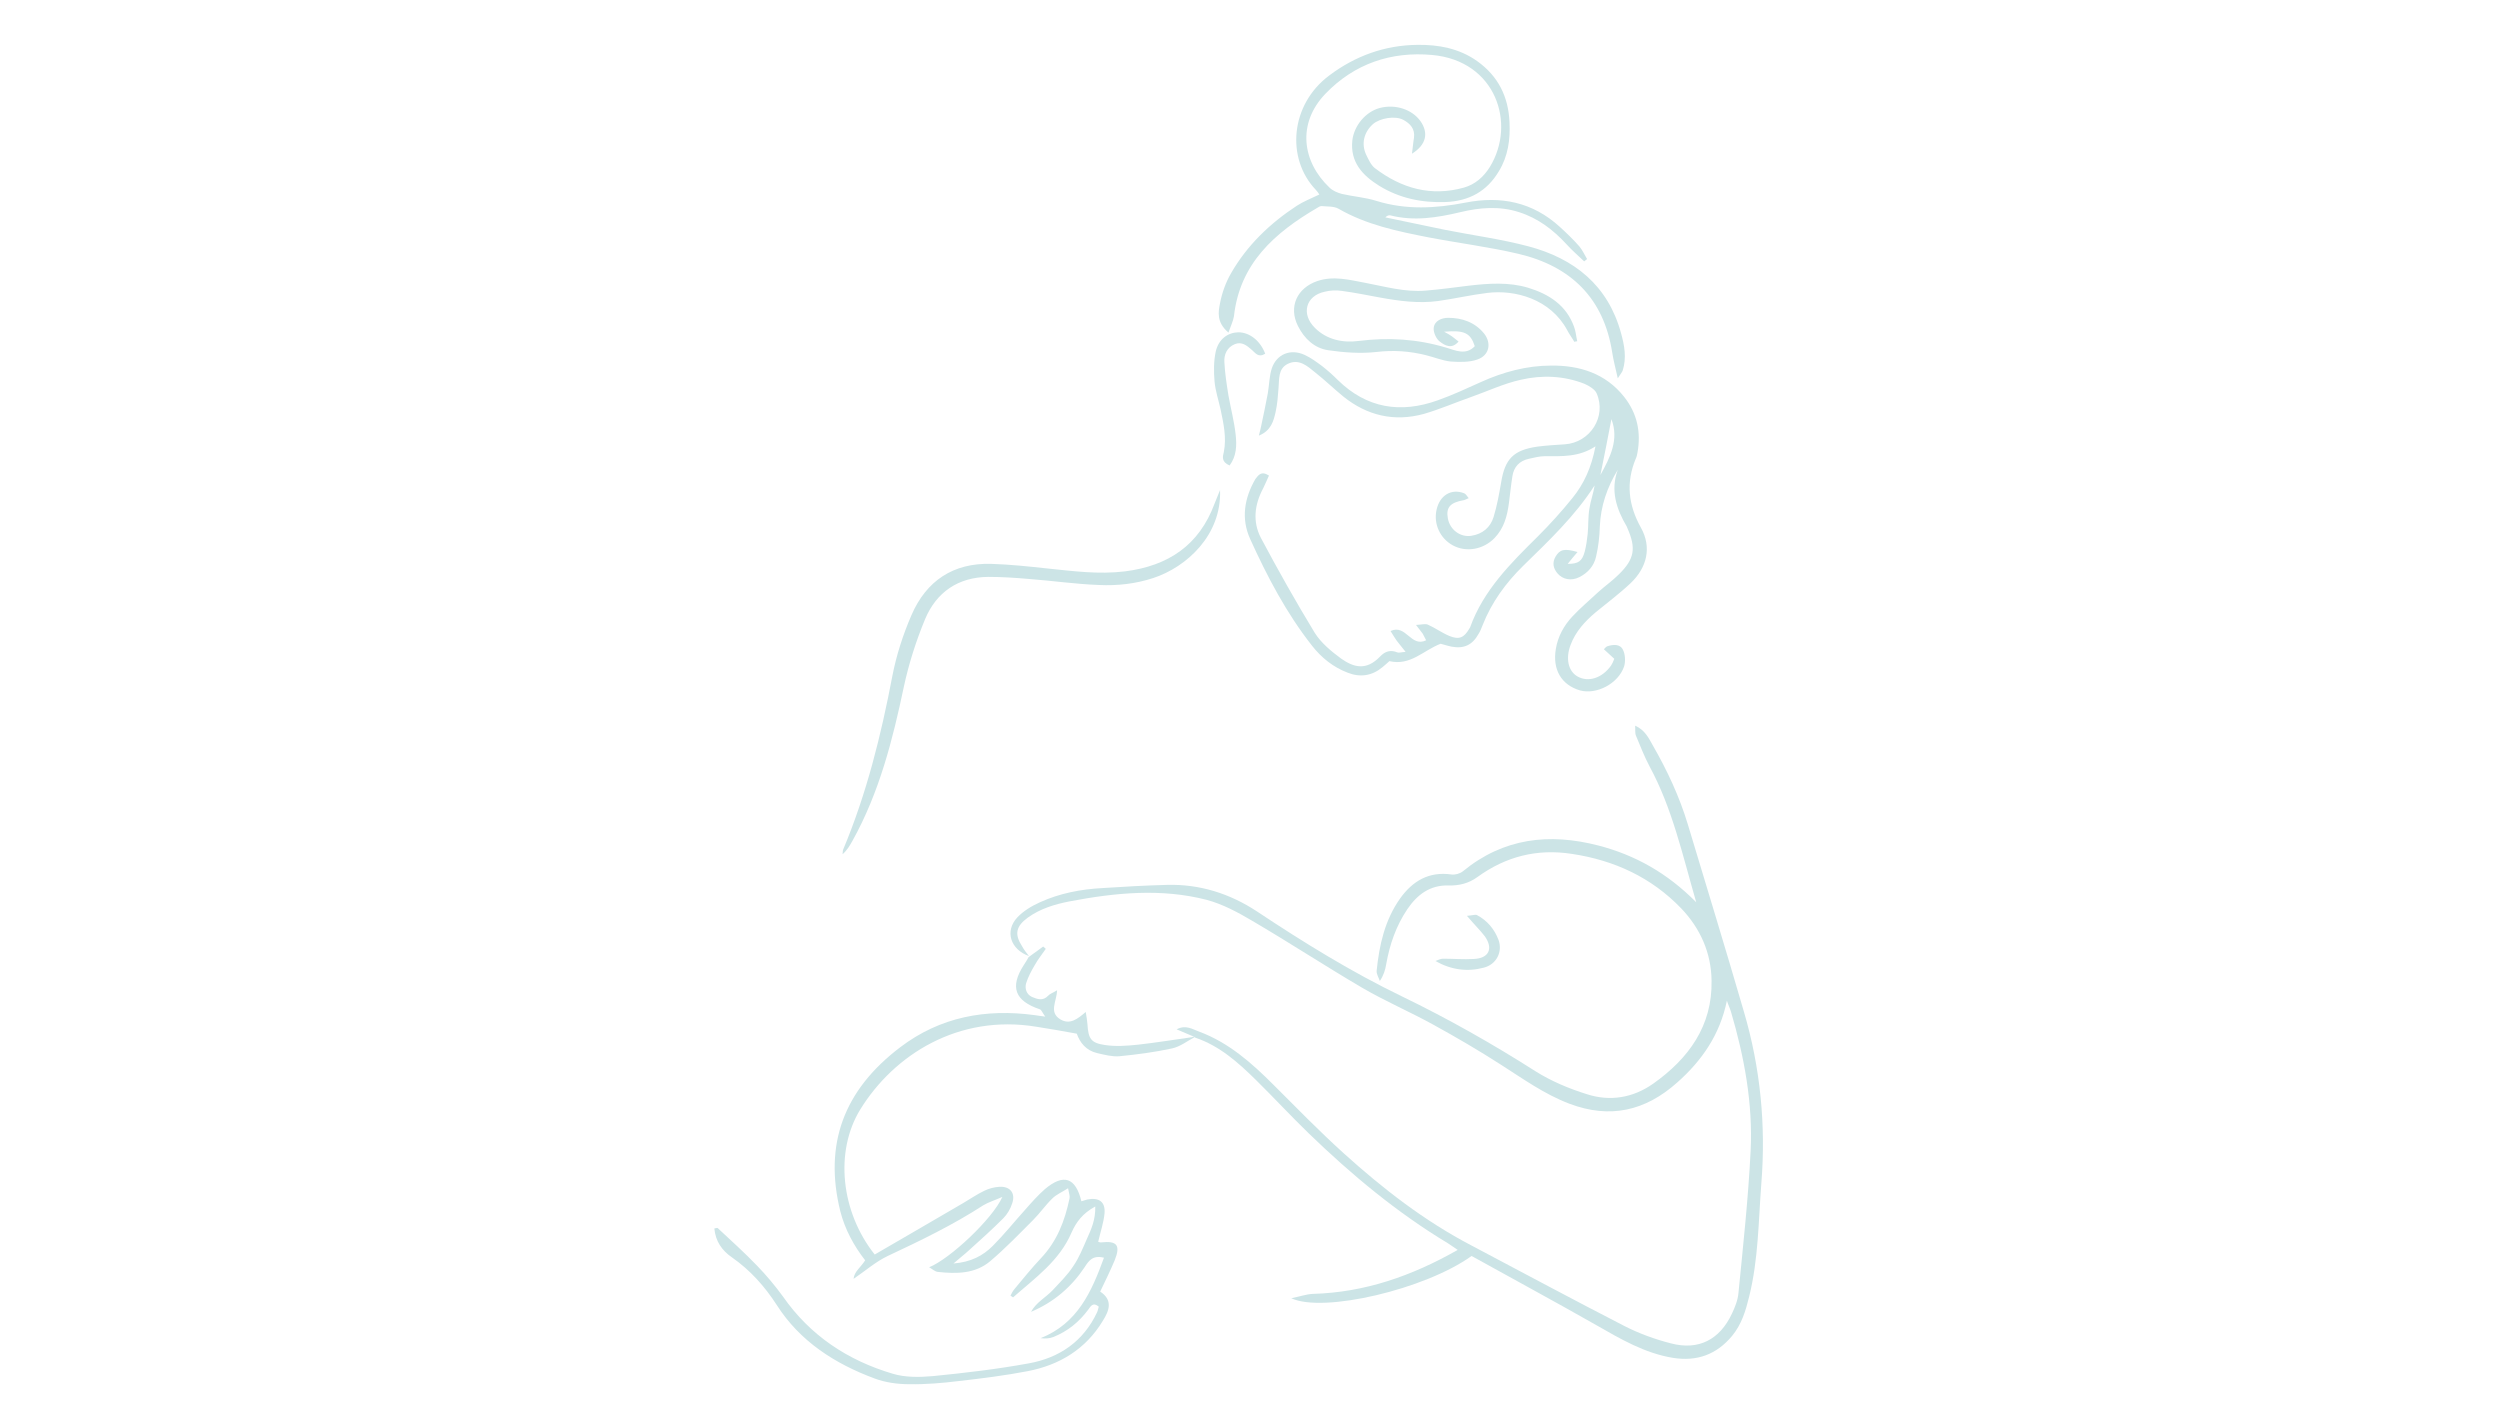
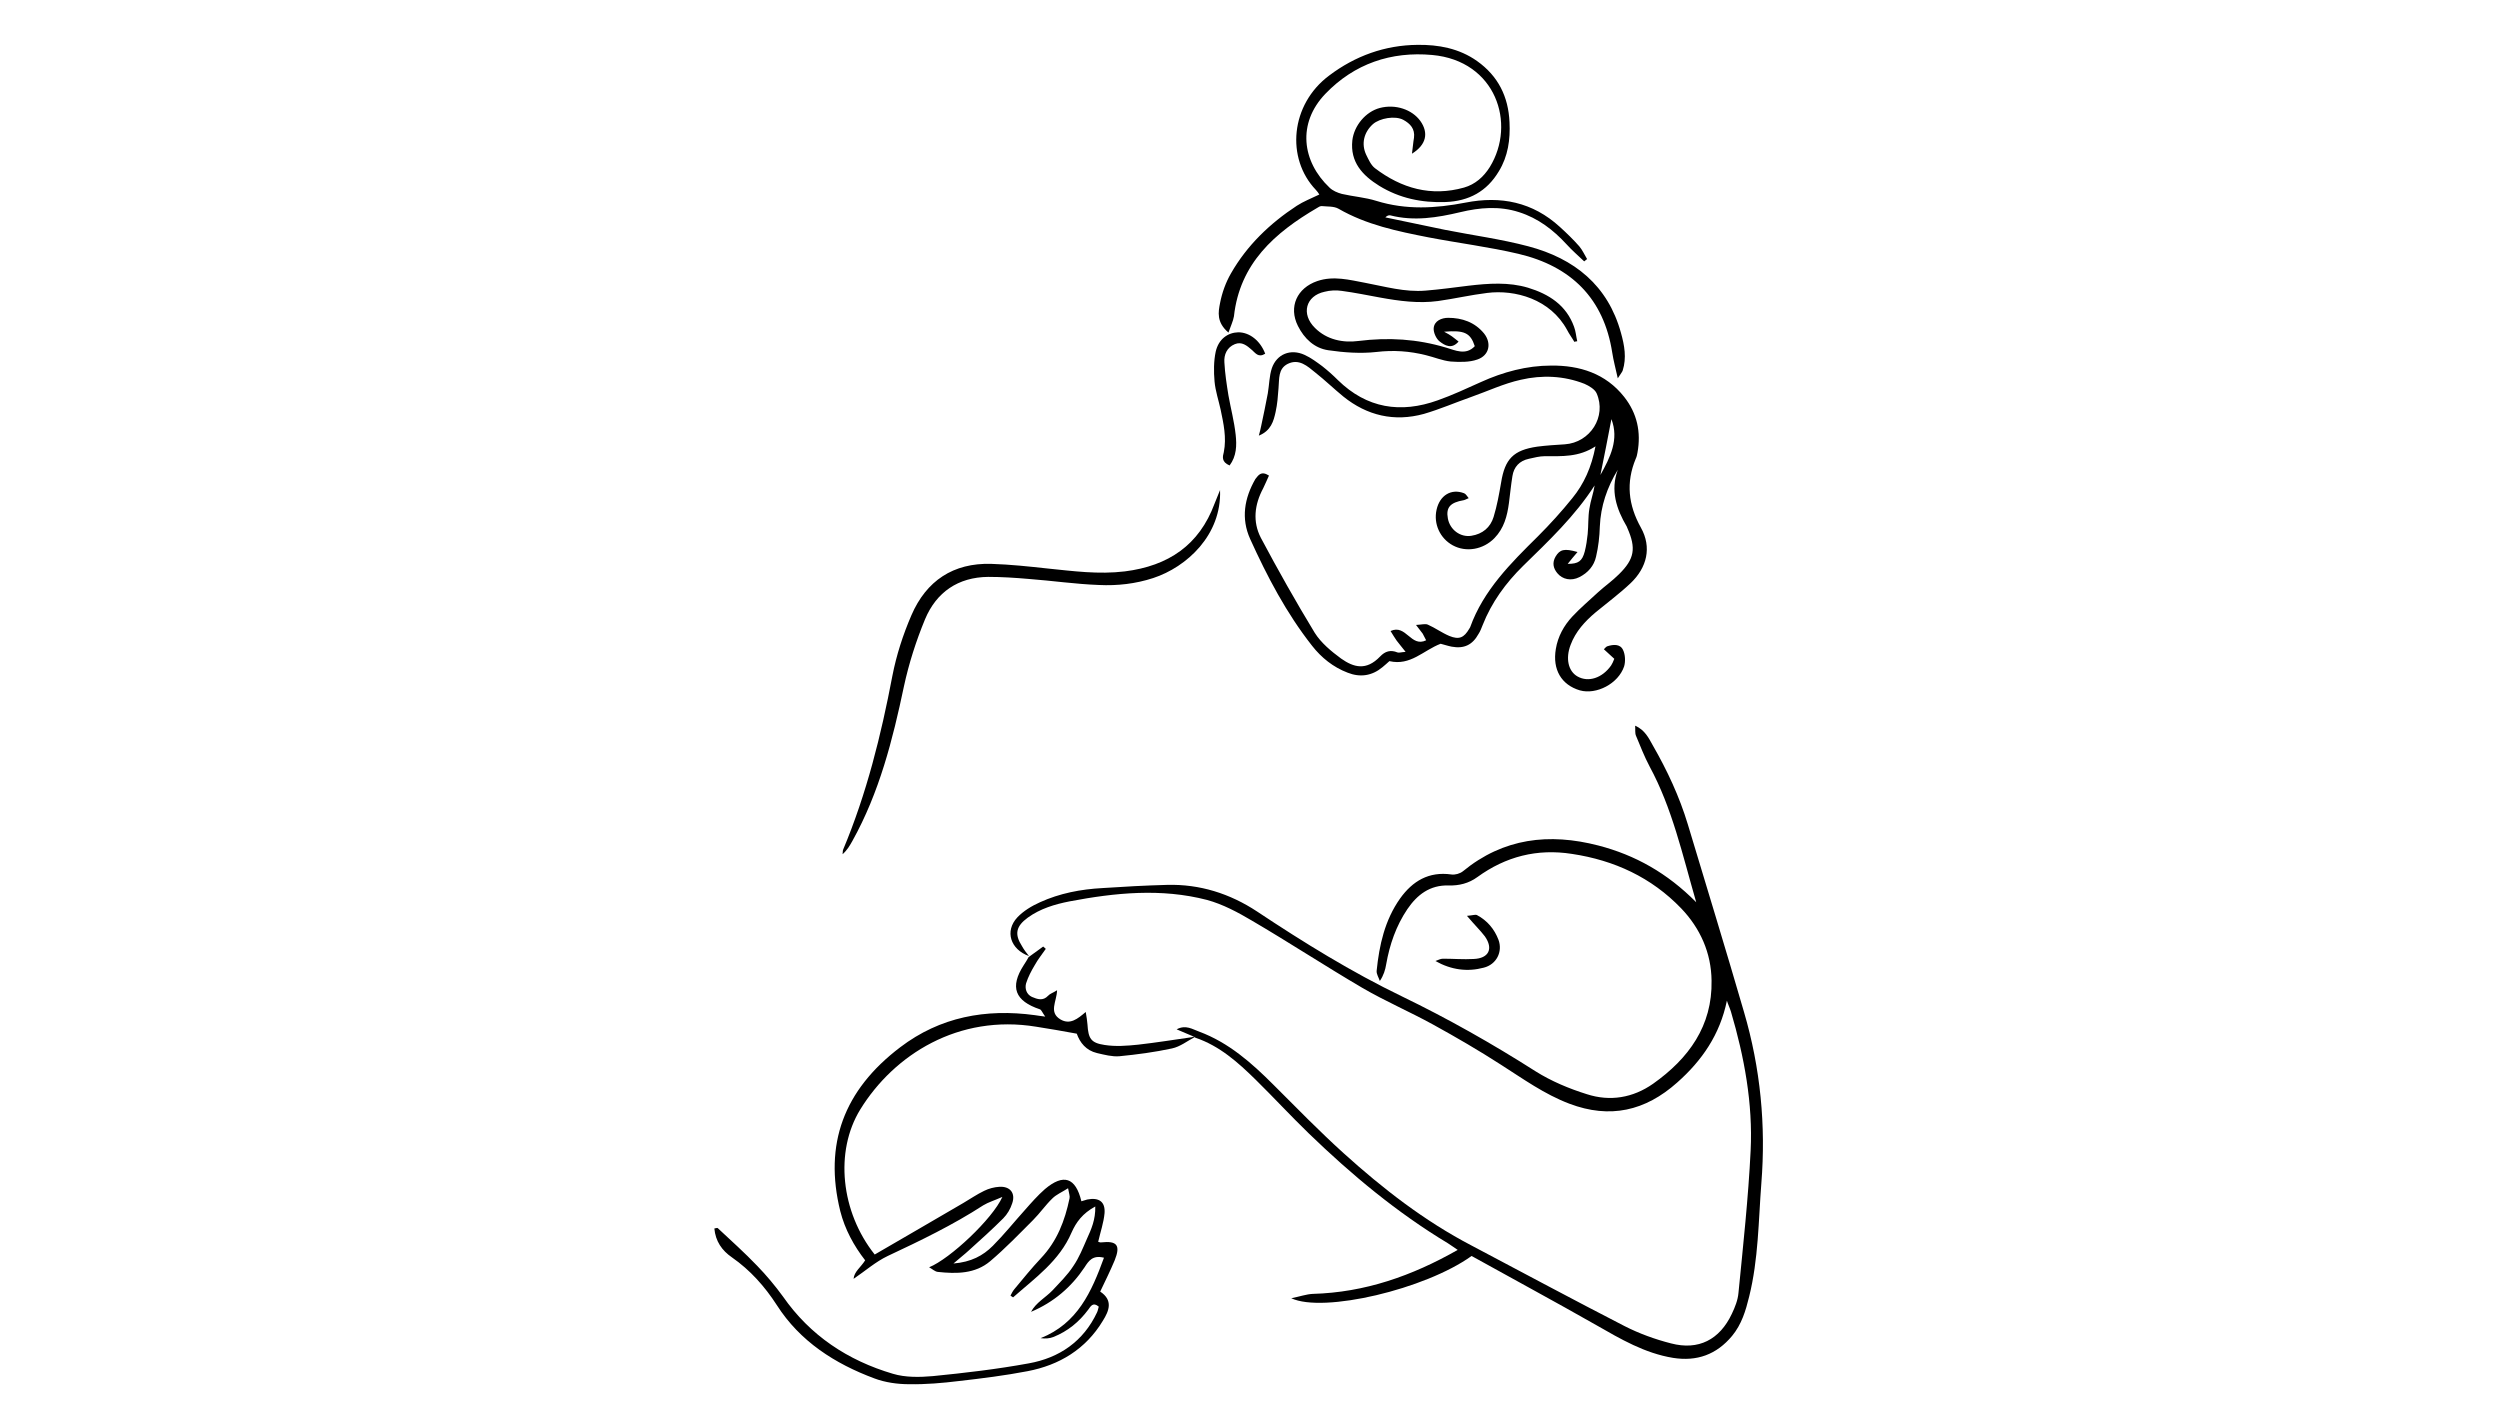
- <svg xmlns="http://www.w3.org/2000/svg" width="1366" zoomAndPan="magnify" viewBox="0 0 1024.5 576" height="768" preserveAspectRatio="xMidYMid meet" version="1.0">
+ <svg xmlns="http://www.w3.org/2000/svg" zoomAndPan="magnify" viewBox="0 0 1024.5 576" preserveAspectRatio="xMidYMid meet" version="1.0">
  <defs>
-     <clipPath id="3c5835b71f">
-       <path d="M 292.742 387 L 490 387 L 490 568 L 292.742 568 Z M 292.742 387 " clip-rule="nonzero" />
+     <clipPath>
+       <path fill="currentColor" d="M 292.742 387 L 490 387 L 490 568 L 292.742 568 Z M 292.742 387 " clip-rule="nonzero" />
    </clipPath>
  </defs>
-   <path fill="#cce4e6" d="M 421.684 391.809 C 414.094 389.078 411.602 381.605 416.938 375.91 C 419.43 373.301 422.75 371.285 426.191 369.742 C 434.258 366.066 442.918 364.406 451.812 363.93 C 460.594 363.336 469.488 362.863 478.266 362.625 C 491.672 362.27 504.008 366.184 515.16 373.539 C 534.258 386.23 553.828 398.332 574.469 408.297 C 593.332 417.43 611.598 427.75 629.273 439.02 C 635.68 443.051 643.035 446.137 650.27 448.391 C 659.762 451.473 669.133 449.934 677.434 444.121 C 692.027 433.801 701.754 420.395 701.398 401.891 C 701.277 390.504 696.77 380.418 688.941 372.234 C 676.723 359.543 661.539 352.543 644.223 349.934 C 629.867 347.68 617.055 351 605.43 359.422 C 601.871 362.031 597.84 362.98 593.688 362.863 C 585.977 362.625 580.758 366.66 576.723 372.59 C 572.098 379.469 569.488 387.062 568.066 395.129 C 567.707 397.383 566.996 399.754 565.457 402.008 C 564.98 400.586 564.031 399.16 564.148 397.855 C 565.219 387.301 567.473 377.098 573.758 368.199 C 578.859 361.082 585.504 357.051 594.754 358.355 C 596.297 358.594 598.312 358 599.5 357.051 C 616.105 343.41 634.852 341.273 655.016 346.492 C 670.082 350.406 683.246 357.762 695.109 369.742 C 689.418 350.051 685.266 331.191 676.012 314.109 C 673.875 310.074 672.215 305.805 670.438 301.535 C 669.961 300.469 670.199 299.043 670.082 297.383 C 674.113 299.164 675.656 302.484 677.316 305.449 C 683.246 315.77 688.23 326.445 691.672 337.832 C 699.379 363.457 707.211 388.961 714.684 414.699 C 721.445 437.715 723.699 461.203 721.801 484.926 C 720.613 500.348 720.613 516.004 716.816 531.309 C 715.395 537.121 713.734 542.695 709.82 547.441 C 703.414 555.152 695.348 557.996 685.621 556.457 C 673.996 554.559 664.148 548.746 654.184 543.051 C 637.102 533.324 619.902 524.07 603.059 514.699 C 584.078 528.344 542.324 538.188 529.156 532.02 C 532.715 531.309 535.324 530.359 537.934 530.238 C 559.285 529.648 578.621 522.887 597.363 512.211 C 595.941 511.262 594.637 510.312 593.332 509.48 C 572.453 496.906 553.828 481.367 536.391 464.523 C 528.918 457.285 521.922 449.695 514.566 442.461 C 507.328 435.34 499.738 428.582 489.891 425.258 C 489.656 425.141 489.418 424.902 489.18 424.785 C 487.047 423.836 484.793 423.004 482.184 421.82 C 485.977 419.801 488.707 421.82 491.434 422.766 C 503.535 427.273 512.906 435.578 521.801 444.477 C 531.293 453.965 540.664 463.574 550.629 472.59 C 566.641 487.062 583.723 500.348 603.059 510.43 C 623.938 521.461 644.695 532.613 665.691 543.406 C 671.742 546.492 678.266 548.863 684.789 550.523 C 696.059 553.488 704.719 548.984 709.699 538.426 C 711.004 535.695 712.191 532.73 712.43 529.766 C 714.328 510.43 716.461 490.977 717.41 471.523 C 718.359 452.188 714.801 433.086 709.344 414.582 C 708.871 413.039 708.16 411.617 707.684 410.074 C 704.836 423.953 697.484 434.629 687.281 443.645 C 674.234 455.27 659.762 458.59 643.152 452.305 C 632.832 448.391 624.172 442.102 615.039 436.289 C 606.023 430.477 596.652 425.02 587.164 419.801 C 577.672 414.582 567.707 410.312 558.336 404.855 C 543.152 395.957 528.324 386.23 513.141 377.336 C 507.328 373.895 501.16 370.574 494.637 368.793 C 475.895 363.93 457.035 365.828 438.293 369.387 C 432.242 370.574 426.309 372.352 421.211 376.031 C 416.348 379.59 415.633 382.793 418.836 387.773 C 419.547 389.078 420.617 390.504 421.684 391.809 Z M 421.684 391.809 " fill-opacity="1" fill-rule="nonzero" />
-   <path fill="#cce4e6" d="M 520.023 194.891 C 519.191 196.672 518.48 198.453 517.648 200.113 C 514.09 206.754 513.262 213.754 516.699 220.398 C 523.699 233.562 531.055 246.613 538.766 259.305 C 541.375 263.457 545.527 266.898 549.559 269.863 C 554.777 273.539 559.879 274.965 565.574 269.031 C 567.59 266.898 569.844 266.184 572.691 267.371 C 573.285 267.609 574.234 267.254 576.012 267.133 C 574.469 265.117 573.285 263.812 572.336 262.508 C 571.504 261.32 570.793 260.137 569.844 258.594 C 576.25 255.629 578.148 265.473 584.434 262.391 C 583.84 261.32 583.484 260.492 583.012 259.66 C 582.418 258.832 581.707 258 580.281 256.102 C 582.656 255.984 584.078 255.508 585.145 255.984 C 588.113 257.289 590.84 259.305 593.926 260.609 C 597.957 262.27 599.973 261.32 602.109 257.645 C 602.227 257.406 602.348 257.289 602.465 257.051 C 607.922 241.867 619.074 230.836 630.223 219.805 C 635.207 214.82 639.949 209.602 644.34 204.145 C 649.086 198.332 652.168 191.57 653.828 182.91 C 646.949 187.418 640.07 186.945 633.07 186.945 C 630.934 186.945 628.68 187.539 626.547 188.012 C 622.633 188.844 620.379 191.332 619.785 195.129 C 619.191 198.809 618.836 202.484 618.359 206.16 C 617.648 211.5 616.344 216.48 612.43 220.516 C 607.805 225.262 600.805 226.445 595.348 223.48 C 590.129 220.633 587.398 214.703 588.703 208.891 C 590.012 202.957 594.754 200.113 599.973 202.129 C 600.688 202.367 601.16 203.316 601.871 204.145 C 600.922 204.5 600.449 204.855 599.855 204.977 C 594.281 205.926 592.5 207.941 593.332 212.449 C 594.16 217.074 598.434 220.277 602.941 219.566 C 607.566 218.855 610.77 216.125 612.074 211.855 C 613.496 207.23 614.328 202.484 615.156 197.738 C 616.699 188.133 620.141 184.453 629.984 183.031 C 633.664 182.555 637.461 182.32 641.254 182.082 C 651.695 181.371 658.457 170.695 654.305 161.203 C 653.594 159.543 651.219 158.121 649.32 157.289 C 640.898 153.969 631.883 153.613 623.223 155.629 C 616.227 157.172 609.465 160.375 602.703 162.746 C 596.297 165 590.012 167.727 583.484 169.625 C 571.387 172.949 560.234 170.336 550.508 162.508 C 546.594 159.305 542.918 155.746 539.004 152.664 C 535.801 150.055 532.359 146.852 527.734 149.105 C 523.699 151.121 524.293 155.273 523.938 159.07 C 523.699 162.391 523.461 165.594 522.75 168.797 C 521.922 172.59 520.852 176.508 515.871 178.523 C 516.344 176.863 516.582 175.676 516.82 174.609 C 517.77 170.102 518.719 165.711 519.547 161.203 C 520.141 157.762 520.141 154.086 521.207 150.883 C 523.227 145.07 528.918 142.816 534.613 145.426 C 537.223 146.613 539.594 148.391 541.848 150.055 C 544.102 151.832 546.238 153.73 548.254 155.746 C 560.117 167.371 573.996 169.508 589.18 164.051 C 595.23 161.914 601.043 159.188 606.855 156.578 C 615.988 152.426 625.715 149.816 635.68 149.816 C 647.305 149.695 657.98 153.02 665.574 162.629 C 670.91 169.387 672.57 177.098 671.031 185.52 C 670.91 186.352 670.672 187.301 670.316 188.012 C 666.285 197.738 667.234 206.875 672.453 216.246 C 676.961 224.312 674.945 232.613 668.184 239.02 C 663.676 243.289 658.691 246.969 653.949 250.883 C 649.559 254.559 645.645 258.832 643.629 264.285 C 641.492 269.863 642.68 275.082 646.473 277.219 C 650.863 279.707 656.559 277.93 660.234 272.711 C 660.711 271.996 661.066 271.168 661.539 269.98 C 660.117 268.676 658.812 267.488 657.27 266.066 C 657.742 265.594 658.098 265.117 658.574 264.879 C 661.066 264.051 663.91 263.812 665.098 266.305 C 666.047 268.203 666.164 271.047 665.574 273.066 C 663.199 280.184 654.184 284.809 647.422 282.91 C 639.832 280.656 636.152 274.371 637.578 265.949 C 638.406 260.848 640.898 256.34 644.34 252.66 C 647.66 249.102 651.34 246.02 654.898 242.699 C 657.625 240.207 660.711 238.07 663.438 235.344 C 669.844 229.055 670.555 224.668 666.879 216.363 C 666.758 216.125 666.758 216.008 666.641 215.77 C 662.371 208.535 659.879 200.941 662.965 192.52 C 658.574 199.758 655.965 207.348 655.609 215.77 C 655.488 219.922 655.016 224.074 654.066 228.105 C 653.234 231.902 650.746 234.75 647.188 236.527 C 643.863 238.191 640.305 237.477 638.172 234.867 C 636.512 232.852 636.035 230.598 637.461 228.105 C 639.238 225.141 641.02 224.668 646.473 226.211 C 645.051 227.871 643.746 229.41 642.441 231.074 C 646.832 231.074 648.371 230.004 649.441 225.973 C 650.031 223.598 650.391 221.227 650.625 218.855 C 650.98 215.414 650.746 211.855 651.34 208.414 C 651.812 205.211 653 202.129 653.473 198.926 C 645.406 211.5 634.73 221.582 624.172 231.902 C 617.055 238.902 611.242 246.848 607.566 256.219 C 607.09 257.406 606.617 258.711 605.906 259.781 C 603.414 264.285 599.973 265.949 594.875 265 C 593.094 264.645 591.434 264.051 590.367 263.812 C 583.25 266.539 578.027 272.945 569.371 270.93 C 568.539 271.641 567.59 272.59 566.523 273.422 C 562.254 276.98 557.387 277.691 552.289 275.676 C 546.355 273.422 541.492 269.508 537.695 264.645 C 527.141 251.238 519.312 236.293 512.312 220.871 C 508.516 212.449 509.938 204.145 514.445 196.316 C 515.633 194.891 516.699 192.758 520.023 194.891 Z M 655.848 194.656 C 659.879 187.418 663.555 180.066 660.352 171.762 C 658.93 179.352 657.387 187.062 655.848 194.656 Z M 655.848 194.656 " fill-opacity="1" fill-rule="nonzero" />
+   <path fill="currentColor" d="M 421.684 391.809 C 414.094 389.078 411.602 381.605 416.938 375.91 C 419.43 373.301 422.75 371.285 426.191 369.742 C 434.258 366.066 442.918 364.406 451.812 363.93 C 460.594 363.336 469.488 362.863 478.266 362.625 C 491.672 362.27 504.008 366.184 515.16 373.539 C 534.258 386.23 553.828 398.332 574.469 408.297 C 593.332 417.43 611.598 427.75 629.273 439.02 C 635.68 443.051 643.035 446.137 650.27 448.391 C 659.762 451.473 669.133 449.934 677.434 444.121 C 692.027 433.801 701.754 420.395 701.398 401.891 C 701.277 390.504 696.77 380.418 688.941 372.234 C 676.723 359.543 661.539 352.543 644.223 349.934 C 629.867 347.68 617.055 351 605.43 359.422 C 601.871 362.031 597.84 362.98 593.688 362.863 C 585.977 362.625 580.758 366.66 576.723 372.59 C 572.098 379.469 569.488 387.062 568.066 395.129 C 567.707 397.383 566.996 399.754 565.457 402.008 C 564.98 400.586 564.031 399.16 564.148 397.855 C 565.219 387.301 567.473 377.098 573.758 368.199 C 578.859 361.082 585.504 357.051 594.754 358.355 C 596.297 358.594 598.312 358 599.5 357.051 C 616.105 343.41 634.852 341.273 655.016 346.492 C 670.082 350.406 683.246 357.762 695.109 369.742 C 689.418 350.051 685.266 331.191 676.012 314.109 C 673.875 310.074 672.215 305.805 670.438 301.535 C 669.961 300.469 670.199 299.043 670.082 297.383 C 674.113 299.164 675.656 302.484 677.316 305.449 C 683.246 315.77 688.23 326.445 691.672 337.832 C 699.379 363.457 707.211 388.961 714.684 414.699 C 721.445 437.715 723.699 461.203 721.801 484.926 C 720.613 500.348 720.613 516.004 716.816 531.309 C 715.395 537.121 713.734 542.695 709.82 547.441 C 703.414 555.152 695.348 557.996 685.621 556.457 C 673.996 554.559 664.148 548.746 654.184 543.051 C 637.102 533.324 619.902 524.07 603.059 514.699 C 584.078 528.344 542.324 538.188 529.156 532.02 C 532.715 531.309 535.324 530.359 537.934 530.238 C 559.285 529.648 578.621 522.887 597.363 512.211 C 595.941 511.262 594.637 510.312 593.332 509.48 C 572.453 496.906 553.828 481.367 536.391 464.523 C 528.918 457.285 521.922 449.695 514.566 442.461 C 507.328 435.34 499.738 428.582 489.891 425.258 C 489.656 425.141 489.418 424.902 489.18 424.785 C 487.047 423.836 484.793 423.004 482.184 421.82 C 485.977 419.801 488.707 421.82 491.434 422.766 C 503.535 427.273 512.906 435.578 521.801 444.477 C 531.293 453.965 540.664 463.574 550.629 472.59 C 566.641 487.062 583.723 500.348 603.059 510.43 C 623.938 521.461 644.695 532.613 665.691 543.406 C 671.742 546.492 678.266 548.863 684.789 550.523 C 696.059 553.488 704.719 548.984 709.699 538.426 C 711.004 535.695 712.191 532.73 712.43 529.766 C 714.328 510.43 716.461 490.977 717.41 471.523 C 718.359 452.188 714.801 433.086 709.344 414.582 C 708.871 413.039 708.16 411.617 707.684 410.074 C 704.836 423.953 697.484 434.629 687.281 443.645 C 674.234 455.27 659.762 458.59 643.152 452.305 C 632.832 448.391 624.172 442.102 615.039 436.289 C 606.023 430.477 596.652 425.02 587.164 419.801 C 577.672 414.582 567.707 410.312 558.336 404.855 C 543.152 395.957 528.324 386.23 513.141 377.336 C 507.328 373.895 501.16 370.574 494.637 368.793 C 475.895 363.93 457.035 365.828 438.293 369.387 C 432.242 370.574 426.309 372.352 421.211 376.031 C 416.348 379.59 415.633 382.793 418.836 387.773 C 419.547 389.078 420.617 390.504 421.684 391.809 Z M 421.684 391.809 " fill-opacity="1" fill-rule="nonzero" />
+   <path fill="currentColor" d="M 520.023 194.891 C 519.191 196.672 518.48 198.453 517.648 200.113 C 514.09 206.754 513.262 213.754 516.699 220.398 C 523.699 233.562 531.055 246.613 538.766 259.305 C 541.375 263.457 545.527 266.898 549.559 269.863 C 554.777 273.539 559.879 274.965 565.574 269.031 C 567.59 266.898 569.844 266.184 572.691 267.371 C 573.285 267.609 574.234 267.254 576.012 267.133 C 574.469 265.117 573.285 263.812 572.336 262.508 C 571.504 261.32 570.793 260.137 569.844 258.594 C 576.25 255.629 578.148 265.473 584.434 262.391 C 583.84 261.32 583.484 260.492 583.012 259.66 C 582.418 258.832 581.707 258 580.281 256.102 C 582.656 255.984 584.078 255.508 585.145 255.984 C 588.113 257.289 590.84 259.305 593.926 260.609 C 597.957 262.27 599.973 261.32 602.109 257.645 C 602.227 257.406 602.348 257.289 602.465 257.051 C 607.922 241.867 619.074 230.836 630.223 219.805 C 635.207 214.82 639.949 209.602 644.34 204.145 C 649.086 198.332 652.168 191.57 653.828 182.91 C 646.949 187.418 640.07 186.945 633.07 186.945 C 630.934 186.945 628.68 187.539 626.547 188.012 C 622.633 188.844 620.379 191.332 619.785 195.129 C 619.191 198.809 618.836 202.484 618.359 206.16 C 617.648 211.5 616.344 216.48 612.43 220.516 C 607.805 225.262 600.805 226.445 595.348 223.48 C 590.129 220.633 587.398 214.703 588.703 208.891 C 590.012 202.957 594.754 200.113 599.973 202.129 C 600.688 202.367 601.16 203.316 601.871 204.145 C 600.922 204.5 600.449 204.855 599.855 204.977 C 594.281 205.926 592.5 207.941 593.332 212.449 C 594.16 217.074 598.434 220.277 602.941 219.566 C 607.566 218.855 610.77 216.125 612.074 211.855 C 613.496 207.23 614.328 202.484 615.156 197.738 C 616.699 188.133 620.141 184.453 629.984 183.031 C 633.664 182.555 637.461 182.32 641.254 182.082 C 651.695 181.371 658.457 170.695 654.305 161.203 C 653.594 159.543 651.219 158.121 649.32 157.289 C 640.898 153.969 631.883 153.613 623.223 155.629 C 616.227 157.172 609.465 160.375 602.703 162.746 C 596.297 165 590.012 167.727 583.484 169.625 C 571.387 172.949 560.234 170.336 550.508 162.508 C 546.594 159.305 542.918 155.746 539.004 152.664 C 535.801 150.055 532.359 146.852 527.734 149.105 C 523.699 151.121 524.293 155.273 523.938 159.07 C 523.699 162.391 523.461 165.594 522.75 168.797 C 521.922 172.59 520.852 176.508 515.871 178.523 C 516.344 176.863 516.582 175.676 516.82 174.609 C 517.77 170.102 518.719 165.711 519.547 161.203 C 520.141 157.762 520.141 154.086 521.207 150.883 C 523.227 145.07 528.918 142.816 534.613 145.426 C 537.223 146.613 539.594 148.391 541.848 150.055 C 544.102 151.832 546.238 153.73 548.254 155.746 C 560.117 167.371 573.996 169.508 589.18 164.051 C 595.23 161.914 601.043 159.188 606.855 156.578 C 615.988 152.426 625.715 149.816 635.68 149.816 C 647.305 149.695 657.98 153.02 665.574 162.629 C 670.91 169.387 672.57 177.098 671.031 185.52 C 670.91 186.352 670.672 187.301 670.316 188.012 C 666.285 197.738 667.234 206.875 672.453 216.246 C 676.961 224.312 674.945 232.613 668.184 239.02 C 663.676 243.289 658.691 246.969 653.949 250.883 C 649.559 254.559 645.645 258.832 643.629 264.285 C 641.492 269.863 642.68 275.082 646.473 277.219 C 650.863 279.707 656.559 277.93 660.234 272.711 C 660.711 271.996 661.066 271.168 661.539 269.98 C 660.117 268.676 658.812 267.488 657.27 266.066 C 657.742 265.594 658.098 265.117 658.574 264.879 C 661.066 264.051 663.91 263.812 665.098 266.305 C 666.047 268.203 666.164 271.047 665.574 273.066 C 663.199 280.184 654.184 284.809 647.422 282.91 C 639.832 280.656 636.152 274.371 637.578 265.949 C 638.406 260.848 640.898 256.34 644.34 252.66 C 647.66 249.102 651.34 246.02 654.898 242.699 C 657.625 240.207 660.711 238.07 663.438 235.344 C 669.844 229.055 670.555 224.668 666.879 216.363 C 666.758 216.125 666.758 216.008 666.641 215.77 C 662.371 208.535 659.879 200.941 662.965 192.52 C 658.574 199.758 655.965 207.348 655.609 215.77 C 655.488 219.922 655.016 224.074 654.066 228.105 C 653.234 231.902 650.746 234.75 647.188 236.527 C 643.863 238.191 640.305 237.477 638.172 234.867 C 636.512 232.852 636.035 230.598 637.461 228.105 C 639.238 225.141 641.02 224.668 646.473 226.211 C 645.051 227.871 643.746 229.41 642.441 231.074 C 646.832 231.074 648.371 230.004 649.441 225.973 C 650.031 223.598 650.391 221.227 650.625 218.855 C 650.98 215.414 650.746 211.855 651.34 208.414 C 651.812 205.211 653 202.129 653.473 198.926 C 645.406 211.5 634.73 221.582 624.172 231.902 C 617.055 238.902 611.242 246.848 607.566 256.219 C 607.09 257.406 606.617 258.711 605.906 259.781 C 603.414 264.285 599.973 265.949 594.875 265 C 593.094 264.645 591.434 264.051 590.367 263.812 C 583.25 266.539 578.027 272.945 569.371 270.93 C 568.539 271.641 567.59 272.59 566.523 273.422 C 562.254 276.98 557.387 277.691 552.289 275.676 C 546.355 273.422 541.492 269.508 537.695 264.645 C 527.141 251.238 519.312 236.293 512.312 220.871 C 508.516 212.449 509.938 204.145 514.445 196.316 C 515.633 194.891 516.699 192.758 520.023 194.891 Z M 655.848 194.656 C 659.879 187.418 663.555 180.066 660.352 171.762 C 658.93 179.352 657.387 187.062 655.848 194.656 Z M 655.848 194.656 " fill-opacity="1" fill-rule="nonzero" />
  <g clip-path="url(#3c5835b71f)">
-     <path fill="#cce4e6" d="M 489.535 425.02 C 486.453 426.684 483.605 428.938 480.285 429.648 C 473.168 431.191 465.93 432.141 458.695 432.852 C 455.73 433.086 452.645 432.258 449.559 431.547 C 445.051 430.477 442.562 427.273 441.258 423.598 C 435.445 422.531 429.988 421.582 424.648 420.75 C 392.859 415.531 366.406 432.141 352.527 454.676 C 341.969 471.879 344.578 496.668 358.457 514.105 C 370.438 507.109 382.656 500.109 394.758 492.992 C 397.602 491.332 400.332 489.434 403.297 488.012 C 405.195 487.062 407.449 486.469 409.586 486.348 C 413.973 486.113 416.227 488.961 414.805 493.109 C 414.094 495.363 412.789 497.617 411.125 499.281 C 406.617 503.785 401.875 508.059 397.129 512.328 C 395.348 513.988 393.453 515.414 390.723 517.785 C 397.961 517.191 402.824 514.582 406.855 510.547 C 411.48 505.922 415.633 500.703 420.023 495.84 C 422.633 492.875 425.242 489.906 428.207 487.297 C 435.801 480.895 440.781 482.434 443.156 492.281 C 443.984 492.043 444.695 491.805 445.527 491.57 C 450.273 490.621 453 492.398 452.645 497.145 C 452.289 501.059 450.984 504.734 450.035 508.887 C 450.273 508.887 450.746 509.242 451.34 509.125 C 457.746 508.414 459.289 510.312 456.797 516.48 C 455.016 520.75 453 524.785 450.863 529.293 C 456.203 532.852 454.543 537.121 451.934 541.273 C 444.934 552.898 434.141 559.422 421.09 561.914 C 411.84 563.691 402.348 564.879 392.977 565.945 C 386.215 566.777 379.336 567.367 372.574 567.25 C 367.828 567.25 362.727 566.539 358.34 564.879 C 342.086 558.828 327.852 549.695 318.363 534.867 C 313.383 527.156 307.449 520.512 299.977 515.293 C 295.824 512.445 293.215 508.652 292.742 503.43 C 293.453 503.312 294.047 503.074 294.164 503.312 C 299.621 508.414 305.195 513.395 310.297 518.734 C 314.094 522.648 317.652 526.918 320.855 531.309 C 332.004 547.32 347.426 557.523 365.93 562.98 C 371.031 564.523 376.965 564.402 382.301 563.93 C 395.469 562.625 408.637 561.082 421.566 558.711 C 434.141 556.457 443.984 549.695 449.559 537.832 C 449.918 537.121 450.035 536.172 450.273 535.461 C 447.898 533.441 446.949 535.34 446 536.645 C 442.207 541.746 437.578 545.543 431.648 547.914 C 430.105 548.508 428.445 548.625 426.43 548.391 C 441.613 542.34 447.305 529.41 452.406 515.414 C 447.781 514.227 446.121 516.719 444.461 519.328 C 439.004 527.512 431.766 533.68 422.516 537.594 C 424.531 533.797 428.445 531.781 431.293 528.816 C 434.258 525.613 437.461 522.531 439.832 518.852 C 442.207 515.414 443.746 511.496 445.41 507.703 C 447.188 503.789 448.969 499.871 448.848 494.414 C 443.629 497.262 441.02 500.82 439.121 505.094 C 434.141 516.719 424.176 523.715 415.16 531.664 C 414.805 531.426 414.449 531.188 414.094 530.953 C 414.566 530.004 415.043 529.055 415.754 528.223 C 419.312 523.953 422.75 519.684 426.547 515.648 C 433.191 508.652 436.395 500.227 438.293 491.094 C 438.527 490.145 438.055 489.078 437.699 486.941 C 435.09 488.602 432.836 489.551 431.293 491.094 C 428.445 493.824 426.191 497.145 423.344 499.992 C 417.652 505.684 411.957 511.617 405.789 516.836 C 399.621 522.055 391.91 522.055 384.316 521.227 C 383.133 521.105 382.062 520.039 380.758 519.328 C 389.301 515.887 406.738 499.516 410.77 490.5 C 407.566 491.926 405.078 492.637 402.941 493.941 C 390.484 502.008 377.199 508.414 363.797 514.699 C 358.812 517.074 354.543 520.867 349.797 524.07 C 350.035 521.105 352.766 519.328 354.543 516.48 C 349.918 510.547 346.238 503.785 344.34 496.312 C 337.582 468.91 345.766 446.73 368.898 429.172 C 385.266 416.719 404.008 413.277 424.055 416.008 C 425.125 416.125 426.074 416.363 428.328 416.598 C 427.141 414.938 426.785 413.871 426.191 413.633 C 415.871 410.195 413.734 404.5 419.547 395.484 C 420.262 394.418 420.973 393.23 421.566 392.164 C 421.566 392.164 421.445 392.281 421.445 392.281 C 423.465 390.859 425.48 389.316 427.496 387.891 C 427.852 388.25 428.207 388.484 428.562 388.84 C 427.023 391.094 425.359 393.113 424.055 395.484 C 422.633 397.855 421.328 400.348 420.496 402.957 C 419.906 405.094 420.617 407.465 422.871 408.531 C 425.125 409.48 427.379 410.312 429.512 408.059 C 430.227 407.227 431.531 406.871 433.191 405.805 C 433.07 410.43 429.633 414.82 434.613 417.785 C 438.527 420.039 441.613 417.547 444.934 414.703 C 445.289 416.836 445.527 418.262 445.645 419.801 C 446 425.613 447.07 427.395 452.645 428.223 C 457.152 428.938 461.777 428.582 466.406 428.105 C 473.758 427.273 481.113 426.09 488.586 425.02 C 489.062 424.664 489.301 424.785 489.535 425.02 Z M 489.535 425.02 " fill-opacity="1" fill-rule="nonzero" />
+     <path fill="currentColor" d="M 489.535 425.02 C 486.453 426.684 483.605 428.938 480.285 429.648 C 473.168 431.191 465.93 432.141 458.695 432.852 C 455.73 433.086 452.645 432.258 449.559 431.547 C 445.051 430.477 442.562 427.273 441.258 423.598 C 435.445 422.531 429.988 421.582 424.648 420.75 C 392.859 415.531 366.406 432.141 352.527 454.676 C 341.969 471.879 344.578 496.668 358.457 514.105 C 370.438 507.109 382.656 500.109 394.758 492.992 C 397.602 491.332 400.332 489.434 403.297 488.012 C 405.195 487.062 407.449 486.469 409.586 486.348 C 413.973 486.113 416.227 488.961 414.805 493.109 C 414.094 495.363 412.789 497.617 411.125 499.281 C 406.617 503.785 401.875 508.059 397.129 512.328 C 395.348 513.988 393.453 515.414 390.723 517.785 C 397.961 517.191 402.824 514.582 406.855 510.547 C 411.48 505.922 415.633 500.703 420.023 495.84 C 422.633 492.875 425.242 489.906 428.207 487.297 C 435.801 480.895 440.781 482.434 443.156 492.281 C 443.984 492.043 444.695 491.805 445.527 491.57 C 450.273 490.621 453 492.398 452.645 497.145 C 452.289 501.059 450.984 504.734 450.035 508.887 C 450.273 508.887 450.746 509.242 451.34 509.125 C 457.746 508.414 459.289 510.312 456.797 516.48 C 455.016 520.75 453 524.785 450.863 529.293 C 456.203 532.852 454.543 537.121 451.934 541.273 C 444.934 552.898 434.141 559.422 421.09 561.914 C 411.84 563.691 402.348 564.879 392.977 565.945 C 386.215 566.777 379.336 567.367 372.574 567.25 C 367.828 567.25 362.727 566.539 358.34 564.879 C 342.086 558.828 327.852 549.695 318.363 534.867 C 313.383 527.156 307.449 520.512 299.977 515.293 C 295.824 512.445 293.215 508.652 292.742 503.43 C 293.453 503.312 294.047 503.074 294.164 503.312 C 299.621 508.414 305.195 513.395 310.297 518.734 C 314.094 522.648 317.652 526.918 320.855 531.309 C 332.004 547.32 347.426 557.523 365.93 562.98 C 371.031 564.523 376.965 564.402 382.301 563.93 C 395.469 562.625 408.637 561.082 421.566 558.711 C 434.141 556.457 443.984 549.695 449.559 537.832 C 449.918 537.121 450.035 536.172 450.273 535.461 C 447.898 533.441 446.949 535.34 446 536.645 C 442.207 541.746 437.578 545.543 431.648 547.914 C 430.105 548.508 428.445 548.625 426.43 548.391 C 441.613 542.34 447.305 529.41 452.406 515.414 C 447.781 514.227 446.121 516.719 444.461 519.328 C 439.004 527.512 431.766 533.68 422.516 537.594 C 424.531 533.797 428.445 531.781 431.293 528.816 C 434.258 525.613 437.461 522.531 439.832 518.852 C 442.207 515.414 443.746 511.496 445.41 507.703 C 447.188 503.789 448.969 499.871 448.848 494.414 C 443.629 497.262 441.02 500.82 439.121 505.094 C 434.141 516.719 424.176 523.715 415.16 531.664 C 414.805 531.426 414.449 531.188 414.094 530.953 C 414.566 530.004 415.043 529.055 415.754 528.223 C 419.312 523.953 422.75 519.684 426.547 515.648 C 433.191 508.652 436.395 500.227 438.293 491.094 C 438.527 490.145 438.055 489.078 437.699 486.941 C 435.09 488.602 432.836 489.551 431.293 491.094 C 428.445 493.824 426.191 497.145 423.344 499.992 C 417.652 505.684 411.957 511.617 405.789 516.836 C 399.621 522.055 391.91 522.055 384.316 521.227 C 383.133 521.105 382.062 520.039 380.758 519.328 C 389.301 515.887 406.738 499.516 410.77 490.5 C 407.566 491.926 405.078 492.637 402.941 493.941 C 390.484 502.008 377.199 508.414 363.797 514.699 C 358.812 517.074 354.543 520.867 349.797 524.07 C 350.035 521.105 352.766 519.328 354.543 516.48 C 349.918 510.547 346.238 503.785 344.34 496.312 C 337.582 468.91 345.766 446.73 368.898 429.172 C 385.266 416.719 404.008 413.277 424.055 416.008 C 425.125 416.125 426.074 416.363 428.328 416.598 C 427.141 414.938 426.785 413.871 426.191 413.633 C 415.871 410.195 413.734 404.5 419.547 395.484 C 420.262 394.418 420.973 393.23 421.566 392.164 C 421.566 392.164 421.445 392.281 421.445 392.281 C 423.465 390.859 425.48 389.316 427.496 387.891 C 427.852 388.25 428.207 388.484 428.562 388.84 C 427.023 391.094 425.359 393.113 424.055 395.484 C 422.633 397.855 421.328 400.348 420.496 402.957 C 419.906 405.094 420.617 407.465 422.871 408.531 C 425.125 409.48 427.379 410.312 429.512 408.059 C 430.227 407.227 431.531 406.871 433.191 405.805 C 433.07 410.43 429.633 414.82 434.613 417.785 C 438.527 420.039 441.613 417.547 444.934 414.703 C 445.289 416.836 445.527 418.262 445.645 419.801 C 446 425.613 447.07 427.395 452.645 428.223 C 457.152 428.938 461.777 428.582 466.406 428.105 C 473.758 427.273 481.113 426.09 488.586 425.02 C 489.062 424.664 489.301 424.785 489.535 425.02 Z M 489.535 425.02 " fill-opacity="1" fill-rule="nonzero" />
  </g>
-   <path fill="#cce4e6" d="M 503.414 136.293 C 498.434 132.023 499.262 127.871 499.977 124.191 C 500.805 119.922 502.348 115.652 504.484 111.977 C 511.008 100.586 520.379 91.57 531.41 84.336 C 534.137 82.555 537.223 81.371 540.664 79.711 C 540.188 78.996 539.832 78.406 539.238 77.812 C 526.902 64.883 528.801 42.816 544.695 30.957 C 555.371 22.891 567.59 18.5 580.875 18.383 C 589.418 18.262 597.957 19.805 605.312 25.023 C 613.973 31.191 618.125 39.613 618.598 50.055 C 618.953 57.172 618.004 64.051 614.211 70.219 C 609.344 78.406 601.992 82.438 592.383 82.793 C 582.656 83.148 573.52 81.25 565.219 76.152 C 558.336 71.879 553.238 66.422 554.188 57.527 C 554.898 51.477 559.641 45.785 565.457 44.242 C 571.859 42.582 578.621 44.836 582.062 49.578 C 585.504 54.441 584.555 59.305 578.621 62.984 C 578.977 60.492 579.098 58.477 579.453 56.461 C 579.926 52.781 577.91 50.648 575.062 49.105 C 571.742 47.324 565.457 48.395 562.609 50.883 C 558.93 54.207 557.746 58.949 559.879 63.457 C 560.828 65.355 561.777 67.609 563.438 68.914 C 574.352 77.219 586.453 80.66 599.973 76.863 C 604.48 75.559 607.922 72.594 610.531 68.441 C 621.445 50.648 613.023 24.906 586.926 22.531 C 570.082 20.992 555.016 26.094 543.152 38.43 C 531.527 50.527 533.547 66.188 544.816 76.863 C 546.121 78.168 548.137 78.996 549.914 79.473 C 554.543 80.539 559.523 80.895 564.031 82.32 C 576.25 86.113 588.348 85.402 600.566 83.031 C 615.039 80.184 628.09 82.793 639.238 92.996 C 641.969 95.488 644.695 98.098 647.188 100.941 C 648.492 102.484 649.32 104.383 650.391 106.164 C 650.035 106.52 649.559 106.754 649.203 107.113 C 646.711 104.738 644.223 102.605 641.969 100.113 C 636.512 94.18 630.344 89.438 622.512 86.945 C 614.445 84.336 606.379 85.047 598.434 86.945 C 588.941 89.199 579.453 90.742 569.727 88.25 C 569.133 88.133 568.422 88.367 567.707 89.082 C 575.895 90.742 583.961 92.52 592.145 94.18 C 603.531 96.434 615.156 97.977 626.309 100.941 C 645.168 105.926 658.93 116.957 664.27 136.41 C 665.691 141.512 666.641 146.613 664.98 151.832 C 664.742 152.543 664.148 153.137 662.965 155.035 C 662.016 150.766 661.184 147.68 660.711 144.598 C 657.27 122.297 643.863 109.129 622.277 104.027 C 610.176 101.18 597.719 99.637 585.383 97.266 C 572.691 94.773 560 92.164 548.492 85.523 C 546.594 84.453 543.867 84.691 541.613 84.453 C 541.02 84.453 540.309 84.809 539.832 85.168 C 522.395 95.367 508.043 107.941 505.668 129.648 C 505.312 131.668 504.363 133.562 503.414 136.293 Z M 503.414 136.293 " fill-opacity="1" fill-rule="nonzero" />
-   <path fill="#cce4e6" d="M 499.977 200.824 C 500.688 219.211 486.332 232.379 472.574 236.887 C 465.336 239.258 457.863 240.09 450.391 239.73 C 440.664 239.375 431.055 237.953 421.445 237.242 C 415.988 236.766 410.414 236.41 404.957 236.41 C 392.621 236.527 383.723 242.699 379.098 253.73 C 375.422 262.625 372.457 271.879 370.438 281.25 C 365.812 303.195 360.355 324.785 349.324 344.594 C 348.258 346.492 347.188 348.391 345.289 350.051 C 345.41 349.457 345.289 348.746 345.527 348.152 C 355.137 325.258 361.066 301.297 365.695 276.98 C 367.355 268.438 370.082 260.016 373.523 252.07 C 379.574 238.07 390.605 230.598 406.262 231.074 C 413.973 231.309 421.684 232.141 429.277 232.969 C 439.832 234.039 450.152 235.461 460.949 234.156 C 478.859 231.902 491.434 223.363 497.723 206.398 C 498.551 204.383 499.262 202.602 499.977 200.824 Z M 499.977 200.824 " fill-opacity="1" fill-rule="nonzero" />
-   <path fill="#cce4e6" d="M 645.168 140.09 C 644.223 138.43 643.035 136.887 642.203 135.227 C 635.324 122.531 620.852 118.617 609.465 120.043 C 602.703 120.871 596.059 122.414 589.297 123.363 C 581.352 124.43 573.402 123.363 565.574 121.938 C 560.355 120.992 555.254 119.922 549.914 119.211 C 547.543 118.855 545.051 118.973 542.797 119.566 C 535.086 121.227 533.07 128.699 538.883 134.395 C 543.746 139.258 550.391 140.562 556.676 139.734 C 569.016 138.191 580.758 138.902 592.621 142.461 C 596.297 143.527 600.688 145.781 604.363 141.867 C 602.586 136.41 600.094 135.227 591.789 135.938 C 593.332 136.766 594.16 137.242 594.992 137.836 C 595.824 138.43 596.652 139.141 597.719 139.969 C 594.875 143.293 592.027 141.512 590.012 139.969 C 588.586 138.902 587.398 136.293 587.52 134.512 C 587.758 131.43 590.84 130.242 593.449 130.242 C 599.145 130.242 604.363 132.023 608.16 136.648 C 611.363 140.684 610.293 145.664 605.43 147.324 C 602.109 148.512 598.078 148.391 594.52 148.156 C 591.078 147.801 587.758 146.375 584.316 145.547 C 577.672 143.883 571.031 143.41 564.031 144.242 C 557.625 144.953 550.746 144.477 544.34 143.527 C 538.645 142.699 534.496 138.785 531.883 133.562 C 527.969 125.734 531.527 118.023 539.832 115.18 C 546.477 112.926 553 114.703 559.406 115.891 C 567.59 117.434 575.773 119.805 584.199 119.094 C 590.129 118.617 596.059 117.789 601.871 117.074 C 610.059 116.125 618.242 115.535 626.191 117.906 C 634.73 120.516 641.848 125.023 645.051 133.922 C 645.762 135.816 645.883 137.836 646.355 139.852 C 646 139.852 645.527 139.969 645.168 140.09 Z M 645.168 140.09 " fill-opacity="1" fill-rule="nonzero" />
-   <path fill="#cce4e6" d="M 518.48 144.953 C 515.633 146.73 514.445 144.598 513.023 143.41 C 511.008 141.629 508.871 139.852 506.023 141.039 C 502.82 142.344 501.516 145.309 501.754 148.512 C 501.992 153.02 502.703 157.645 503.414 162.035 C 504.363 167.371 505.789 172.711 506.379 178.168 C 506.855 182.555 506.738 186.945 503.891 190.742 C 500.449 189.316 501.043 187.062 501.516 185.285 C 502.703 179.352 501.398 173.539 500.211 167.848 C 499.383 164.051 498.078 160.254 497.723 156.34 C 497.367 152.309 497.367 148.035 498.195 144.121 C 499.383 138.902 503.18 136.293 507.449 136.176 C 512.074 136.176 516.465 139.613 518.48 144.953 Z M 518.48 144.953 " fill-opacity="1" fill-rule="nonzero" />
-   <path fill="#cce4e6" d="M 601.16 375.316 C 603.652 375.082 604.602 374.727 605.195 374.961 C 609.465 377.215 612.43 380.773 614.09 385.164 C 615.871 390.027 613.262 395.246 608.039 396.551 C 601.398 398.332 594.754 397.5 588.23 393.824 C 589.297 393.469 590.246 392.875 591.316 392.875 C 595.465 392.875 599.738 393.23 603.891 392.992 C 610.059 392.758 612.074 388.84 608.516 383.742 C 606.617 381.25 604.246 378.996 601.16 375.316 Z M 601.16 375.316 " fill-opacity="1" fill-rule="nonzero" />
+   <path fill="currentColor" d="M 503.414 136.293 C 498.434 132.023 499.262 127.871 499.977 124.191 C 500.805 119.922 502.348 115.652 504.484 111.977 C 511.008 100.586 520.379 91.57 531.41 84.336 C 534.137 82.555 537.223 81.371 540.664 79.711 C 540.188 78.996 539.832 78.406 539.238 77.812 C 526.902 64.883 528.801 42.816 544.695 30.957 C 555.371 22.891 567.59 18.5 580.875 18.383 C 589.418 18.262 597.957 19.805 605.312 25.023 C 613.973 31.191 618.125 39.613 618.598 50.055 C 618.953 57.172 618.004 64.051 614.211 70.219 C 609.344 78.406 601.992 82.438 592.383 82.793 C 582.656 83.148 573.52 81.25 565.219 76.152 C 558.336 71.879 553.238 66.422 554.188 57.527 C 554.898 51.477 559.641 45.785 565.457 44.242 C 571.859 42.582 578.621 44.836 582.062 49.578 C 585.504 54.441 584.555 59.305 578.621 62.984 C 578.977 60.492 579.098 58.477 579.453 56.461 C 579.926 52.781 577.91 50.648 575.062 49.105 C 571.742 47.324 565.457 48.395 562.609 50.883 C 558.93 54.207 557.746 58.949 559.879 63.457 C 560.828 65.355 561.777 67.609 563.438 68.914 C 574.352 77.219 586.453 80.66 599.973 76.863 C 604.48 75.559 607.922 72.594 610.531 68.441 C 621.445 50.648 613.023 24.906 586.926 22.531 C 570.082 20.992 555.016 26.094 543.152 38.43 C 531.527 50.527 533.547 66.188 544.816 76.863 C 546.121 78.168 548.137 78.996 549.914 79.473 C 554.543 80.539 559.523 80.895 564.031 82.32 C 576.25 86.113 588.348 85.402 600.566 83.031 C 615.039 80.184 628.09 82.793 639.238 92.996 C 641.969 95.488 644.695 98.098 647.188 100.941 C 648.492 102.484 649.32 104.383 650.391 106.164 C 650.035 106.52 649.559 106.754 649.203 107.113 C 646.711 104.738 644.223 102.605 641.969 100.113 C 636.512 94.18 630.344 89.438 622.512 86.945 C 614.445 84.336 606.379 85.047 598.434 86.945 C 588.941 89.199 579.453 90.742 569.727 88.25 C 569.133 88.133 568.422 88.367 567.707 89.082 C 575.895 90.742 583.961 92.52 592.145 94.18 C 603.531 96.434 615.156 97.977 626.309 100.941 C 645.168 105.926 658.93 116.957 664.27 136.41 C 665.691 141.512 666.641 146.613 664.98 151.832 C 664.742 152.543 664.148 153.137 662.965 155.035 C 662.016 150.766 661.184 147.68 660.711 144.598 C 657.27 122.297 643.863 109.129 622.277 104.027 C 610.176 101.18 597.719 99.637 585.383 97.266 C 572.691 94.773 560 92.164 548.492 85.523 C 546.594 84.453 543.867 84.691 541.613 84.453 C 541.02 84.453 540.309 84.809 539.832 85.168 C 522.395 95.367 508.043 107.941 505.668 129.648 C 505.312 131.668 504.363 133.562 503.414 136.293 Z M 503.414 136.293 " fill-opacity="1" fill-rule="nonzero" />
+   <path fill="currentColor" d="M 499.977 200.824 C 500.688 219.211 486.332 232.379 472.574 236.887 C 465.336 239.258 457.863 240.09 450.391 239.73 C 440.664 239.375 431.055 237.953 421.445 237.242 C 415.988 236.766 410.414 236.41 404.957 236.41 C 392.621 236.527 383.723 242.699 379.098 253.73 C 375.422 262.625 372.457 271.879 370.438 281.25 C 365.812 303.195 360.355 324.785 349.324 344.594 C 348.258 346.492 347.188 348.391 345.289 350.051 C 345.41 349.457 345.289 348.746 345.527 348.152 C 355.137 325.258 361.066 301.297 365.695 276.98 C 367.355 268.438 370.082 260.016 373.523 252.07 C 379.574 238.07 390.605 230.598 406.262 231.074 C 413.973 231.309 421.684 232.141 429.277 232.969 C 439.832 234.039 450.152 235.461 460.949 234.156 C 478.859 231.902 491.434 223.363 497.723 206.398 C 498.551 204.383 499.262 202.602 499.977 200.824 Z M 499.977 200.824 " fill-opacity="1" fill-rule="nonzero" />
+   <path fill="currentColor" d="M 645.168 140.09 C 644.223 138.43 643.035 136.887 642.203 135.227 C 635.324 122.531 620.852 118.617 609.465 120.043 C 602.703 120.871 596.059 122.414 589.297 123.363 C 581.352 124.43 573.402 123.363 565.574 121.938 C 560.355 120.992 555.254 119.922 549.914 119.211 C 547.543 118.855 545.051 118.973 542.797 119.566 C 535.086 121.227 533.07 128.699 538.883 134.395 C 543.746 139.258 550.391 140.562 556.676 139.734 C 569.016 138.191 580.758 138.902 592.621 142.461 C 596.297 143.527 600.688 145.781 604.363 141.867 C 602.586 136.41 600.094 135.227 591.789 135.938 C 593.332 136.766 594.16 137.242 594.992 137.836 C 595.824 138.43 596.652 139.141 597.719 139.969 C 594.875 143.293 592.027 141.512 590.012 139.969 C 588.586 138.902 587.398 136.293 587.52 134.512 C 587.758 131.43 590.84 130.242 593.449 130.242 C 599.145 130.242 604.363 132.023 608.16 136.648 C 611.363 140.684 610.293 145.664 605.43 147.324 C 602.109 148.512 598.078 148.391 594.52 148.156 C 591.078 147.801 587.758 146.375 584.316 145.547 C 577.672 143.883 571.031 143.41 564.031 144.242 C 557.625 144.953 550.746 144.477 544.34 143.527 C 538.645 142.699 534.496 138.785 531.883 133.562 C 527.969 125.734 531.527 118.023 539.832 115.18 C 546.477 112.926 553 114.703 559.406 115.891 C 567.59 117.434 575.773 119.805 584.199 119.094 C 590.129 118.617 596.059 117.789 601.871 117.074 C 610.059 116.125 618.242 115.535 626.191 117.906 C 634.73 120.516 641.848 125.023 645.051 133.922 C 645.762 135.816 645.883 137.836 646.355 139.852 C 646 139.852 645.527 139.969 645.168 140.09 Z M 645.168 140.09 " fill-opacity="1" fill-rule="nonzero" />
+   <path fill="currentColor" d="M 518.48 144.953 C 515.633 146.73 514.445 144.598 513.023 143.41 C 511.008 141.629 508.871 139.852 506.023 141.039 C 502.82 142.344 501.516 145.309 501.754 148.512 C 501.992 153.02 502.703 157.645 503.414 162.035 C 504.363 167.371 505.789 172.711 506.379 178.168 C 506.855 182.555 506.738 186.945 503.891 190.742 C 500.449 189.316 501.043 187.062 501.516 185.285 C 502.703 179.352 501.398 173.539 500.211 167.848 C 499.383 164.051 498.078 160.254 497.723 156.34 C 497.367 152.309 497.367 148.035 498.195 144.121 C 499.383 138.902 503.18 136.293 507.449 136.176 C 512.074 136.176 516.465 139.613 518.48 144.953 Z M 518.48 144.953 " fill-opacity="1" fill-rule="nonzero" />
+   <path fill="currentColor" d="M 601.16 375.316 C 603.652 375.082 604.602 374.727 605.195 374.961 C 609.465 377.215 612.43 380.773 614.09 385.164 C 615.871 390.027 613.262 395.246 608.039 396.551 C 601.398 398.332 594.754 397.5 588.23 393.824 C 589.297 393.469 590.246 392.875 591.316 392.875 C 595.465 392.875 599.738 393.23 603.891 392.992 C 610.059 392.758 612.074 388.84 608.516 383.742 C 606.617 381.25 604.246 378.996 601.16 375.316 Z M 601.16 375.316 " fill-opacity="1" fill-rule="nonzero" />
</svg>
